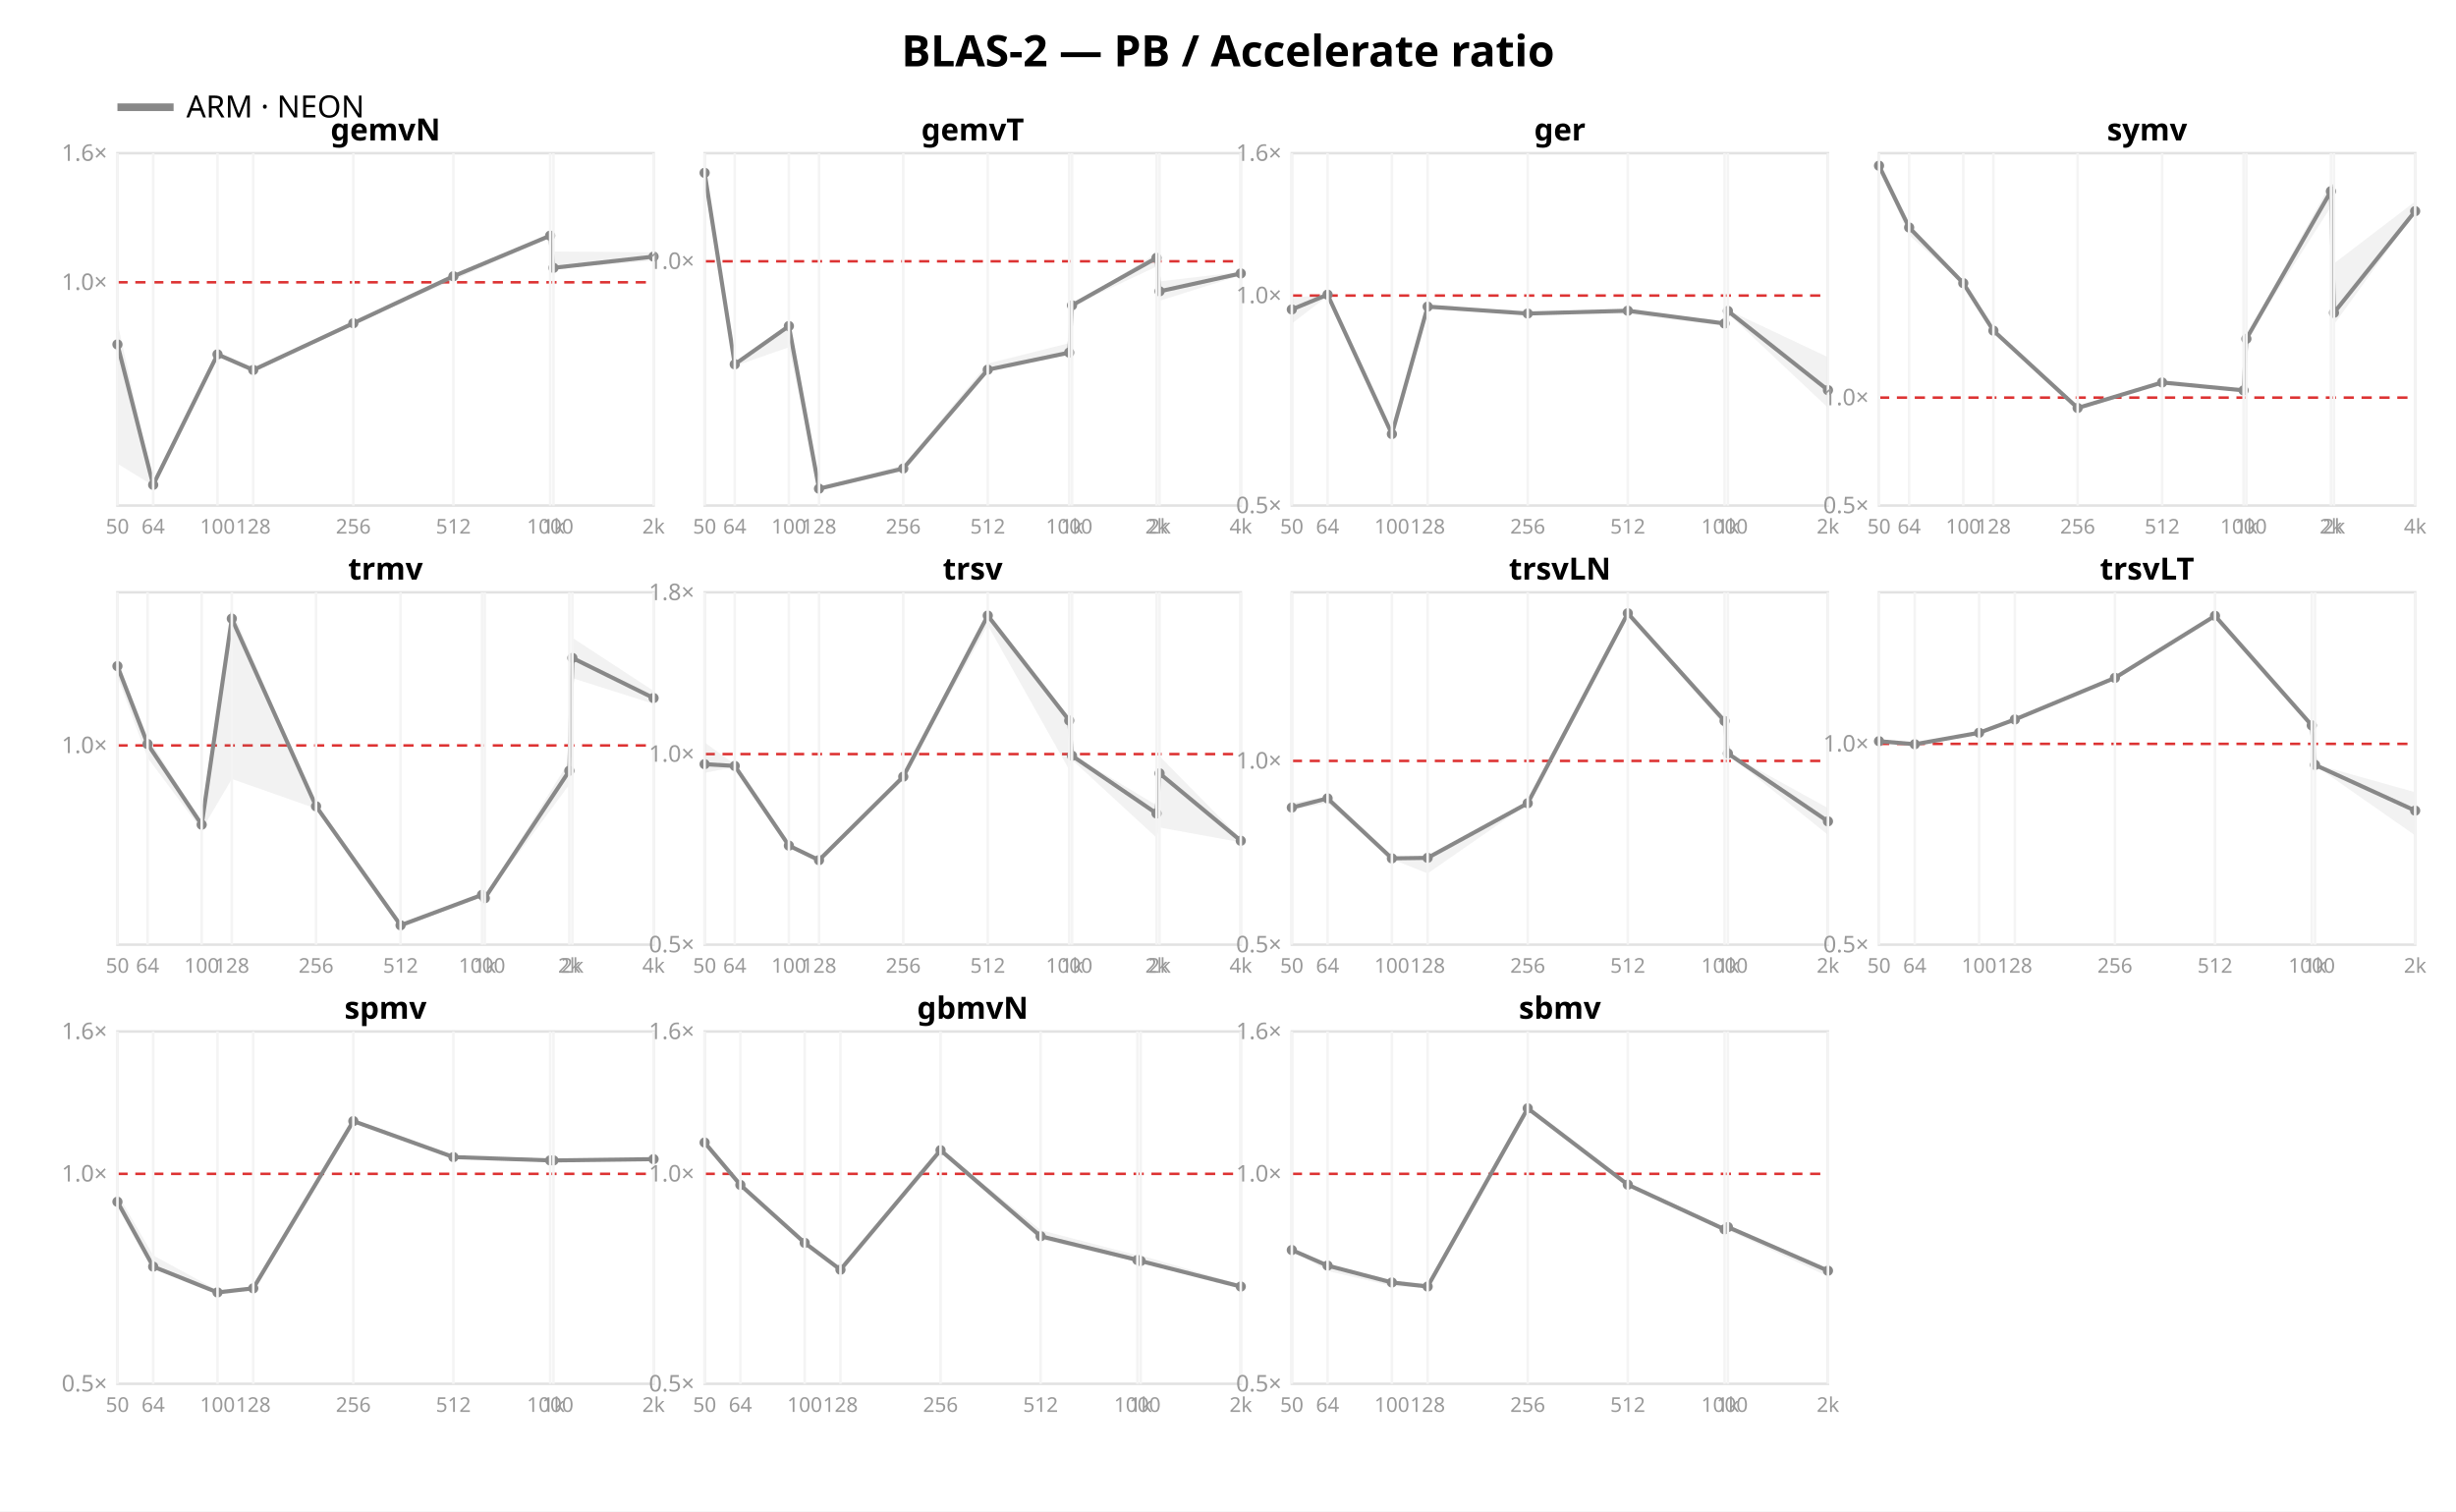
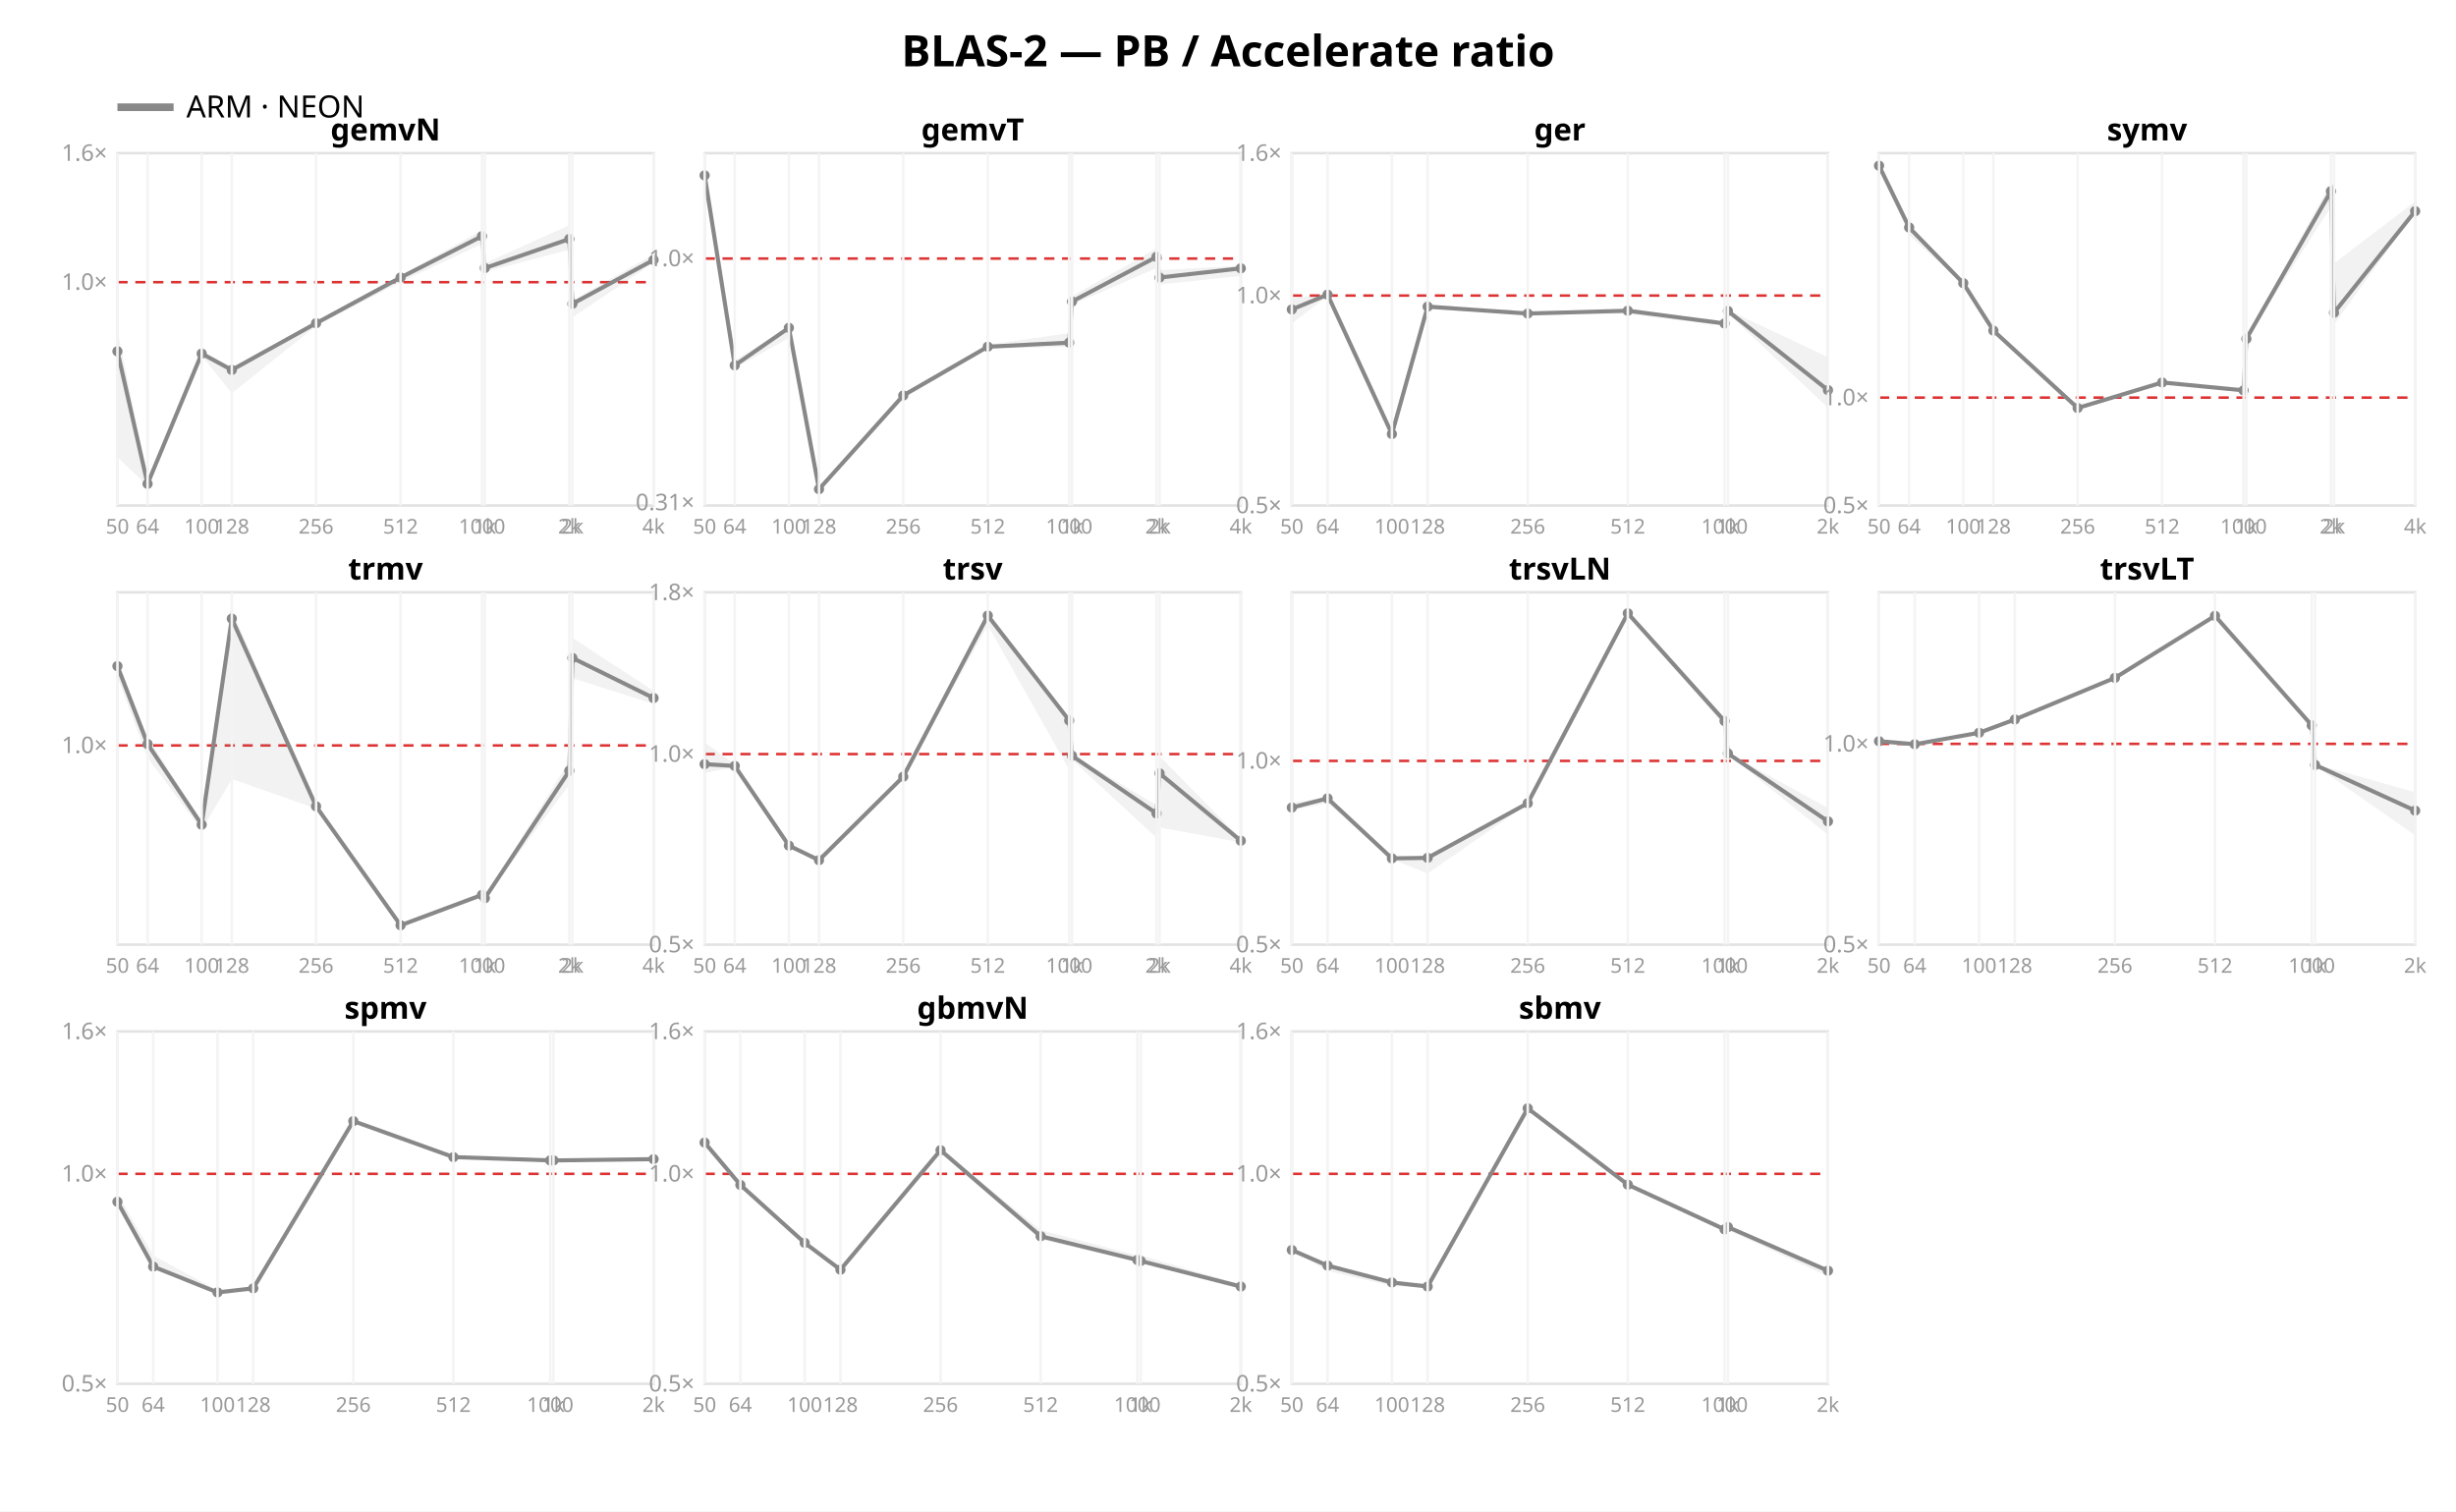
<svg xmlns="http://www.w3.org/2000/svg" width="962" height="592" font-family="sans-serif">
  <rect width="962" height="592" fill="white" />
  <text x="481.0" y="26" text-anchor="middle" font-size="17" font-weight="bold">BLAS-2 — PB / Accelerate ratio</text>
  <line x1="46" y1="42" x2="68" y2="42" stroke="#888888" stroke-width="3" />
  <text x="73" y="46" font-size="12">ARM · NEON</text>
  <rect x="46" y="60" width="210" height="138" fill="none" stroke="#e2e2e2" />
-   <line x1="46" y1="110.569" x2="256" y2="110.569" stroke="#d33" stroke-dasharray="4 3" />
-   <text x="42" y="113.569" text-anchor="end" font-size="9" fill="#999">1.0×</text>
+   <line x1="46" y1="110.523" x2="256" y2="110.523" stroke="#d33" stroke-dasharray="4 3" />
+   <text x="42" y="113.523" text-anchor="end" font-size="9" fill="#999">1.0×</text>
  <text x="42" y="63.0" text-anchor="end" font-size="9" fill="#999">1.6×</text>
-   <polygon points="46.0,126.3 60.0,189.5 85.2,138.4 99.2,144.6 138.4,126.4 177.6,108.0 215.5,91.8 216.8,98.5 256.0,98.8 256.0,102.1 216.8,105.3 215.5,93.0 177.6,109.7 138.4,127.1 99.2,145.9 85.2,139.3 60.0,190.2 46.0,181.6" fill="#888888" opacity="0.11" />
-   <polyline points="46.0,134.9 60.0,189.9 85.2,138.8 99.2,144.9 138.4,126.6 177.6,108.2 215.5,92.3 216.8,104.9 256.0,100.5" fill="none" stroke="#888888" stroke-width="1.6" />
-   <circle cx="46.0" cy="134.9" r="2" fill="#888888" />
-   <circle cx="60.0" cy="189.9" r="2" fill="#888888" />
-   <circle cx="85.2" cy="138.8" r="2" fill="#888888" />
-   <circle cx="99.2" cy="144.9" r="2" fill="#888888" />
-   <circle cx="138.4" cy="126.6" r="2" fill="#888888" />
-   <circle cx="177.6" cy="108.2" r="2" fill="#888888" />
-   <circle cx="215.5" cy="92.3" r="2" fill="#888888" />
-   <circle cx="216.8" cy="104.9" r="2" fill="#888888" />
-   <circle cx="256.0" cy="100.5" r="2" fill="#888888" />
+   <polygon points="46.0,129.2 57.8,187.8 79.0,137.4 90.8,143.9 123.8,125.8 156.9,107.9 188.8,90.1 189.9,103.1 223.0,88.2 224.2,117.7 256.0,99.6 256.0,103.0 224.2,124.3 223.0,97.8 189.9,106.5 188.8,95.5 156.9,110.5 123.8,127.7 90.8,154.0 79.0,139.4 57.8,190.2 46.0,179.1" fill="#888888" opacity="0.11" />
+   <polyline points="46.0,137.6 57.8,189.5 79.0,138.5 90.8,144.9 123.8,126.6 156.9,108.7 188.8,92.5 189.9,105.0 223.0,93.6 224.2,119.0 256.0,101.8" fill="none" stroke="#888888" stroke-width="1.6" />
+   <circle cx="46.0" cy="137.6" r="2" fill="#888888" />
+   <circle cx="57.8" cy="189.5" r="2" fill="#888888" />
+   <circle cx="79.0" cy="138.5" r="2" fill="#888888" />
+   <circle cx="90.8" cy="144.9" r="2" fill="#888888" />
+   <circle cx="123.8" cy="126.6" r="2" fill="#888888" />
+   <circle cx="156.9" cy="108.7" r="2" fill="#888888" />
+   <circle cx="188.8" cy="92.5" r="2" fill="#888888" />
+   <circle cx="189.9" cy="105.0" r="2" fill="#888888" />
+   <circle cx="223.0" cy="93.6" r="2" fill="#888888" />
+   <circle cx="224.2" cy="119.0" r="2" fill="#888888" />
+   <circle cx="256.0" cy="101.8" r="2" fill="#888888" />
  <text x="151.0" y="55" text-anchor="middle" font-size="12" font-weight="bold">gemvN</text>
  <line x1="46.0" y1="60" x2="46.0" y2="198" stroke="#f4f4f4" />
  <text x="46.0" y="209" text-anchor="middle" font-size="8" fill="#999">50</text>
-   <line x1="60.0" y1="60" x2="60.0" y2="198" stroke="#f4f4f4" />
-   <text x="60.0" y="209" text-anchor="middle" font-size="8" fill="#999">64</text>
-   <line x1="85.2" y1="60" x2="85.2" y2="198" stroke="#f4f4f4" />
-   <text x="85.2" y="209" text-anchor="middle" font-size="8" fill="#999">100</text>
-   <line x1="99.2" y1="60" x2="99.2" y2="198" stroke="#f4f4f4" />
-   <text x="99.2" y="209" text-anchor="middle" font-size="8" fill="#999">128</text>
-   <line x1="138.4" y1="60" x2="138.4" y2="198" stroke="#f4f4f4" />
-   <text x="138.4" y="209" text-anchor="middle" font-size="8" fill="#999">256</text>
-   <line x1="177.6" y1="60" x2="177.6" y2="198" stroke="#f4f4f4" />
-   <text x="177.6" y="209" text-anchor="middle" font-size="8" fill="#999">512</text>
-   <line x1="215.5" y1="60" x2="215.5" y2="198" stroke="#f4f4f4" />
-   <text x="215.5" y="209" text-anchor="middle" font-size="8" fill="#999">1000</text>
-   <line x1="216.8" y1="60" x2="216.8" y2="198" stroke="#f4f4f4" />
-   <text x="216.8" y="209" text-anchor="middle" font-size="8" fill="#999">1k</text>
+   <line x1="57.8" y1="60" x2="57.8" y2="198" stroke="#f4f4f4" />
+   <text x="57.8" y="209" text-anchor="middle" font-size="8" fill="#999">64</text>
+   <line x1="79.0" y1="60" x2="79.0" y2="198" stroke="#f4f4f4" />
+   <text x="79.0" y="209" text-anchor="middle" font-size="8" fill="#999">100</text>
+   <line x1="90.8" y1="60" x2="90.8" y2="198" stroke="#f4f4f4" />
+   <text x="90.8" y="209" text-anchor="middle" font-size="8" fill="#999">128</text>
+   <line x1="123.8" y1="60" x2="123.8" y2="198" stroke="#f4f4f4" />
+   <text x="123.8" y="209" text-anchor="middle" font-size="8" fill="#999">256</text>
+   <line x1="156.9" y1="60" x2="156.9" y2="198" stroke="#f4f4f4" />
+   <text x="156.9" y="209" text-anchor="middle" font-size="8" fill="#999">512</text>
+   <line x1="188.8" y1="60" x2="188.8" y2="198" stroke="#f4f4f4" />
+   <text x="188.8" y="209" text-anchor="middle" font-size="8" fill="#999">1000</text>
+   <line x1="189.9" y1="60" x2="189.9" y2="198" stroke="#f4f4f4" />
+   <text x="189.9" y="209" text-anchor="middle" font-size="8" fill="#999">1k</text>
+   <line x1="223.0" y1="60" x2="223.0" y2="198" stroke="#f4f4f4" />
+   <text x="223.0" y="209" text-anchor="middle" font-size="8" fill="#999">2k</text>
+   <line x1="224.2" y1="60" x2="224.2" y2="198" stroke="#f4f4f4" />
+   <text x="224.2" y="209" text-anchor="middle" font-size="8" fill="#999">2k</text>
  <line x1="256.0" y1="60" x2="256.0" y2="198" stroke="#f4f4f4" />
-   <text x="256.0" y="209" text-anchor="middle" font-size="8" fill="#999">2k</text>
+   <text x="256.0" y="209" text-anchor="middle" font-size="8" fill="#999">4k</text>
  <rect x="276" y="60" width="210" height="138" fill="none" stroke="#e2e2e2" />
-   <line x1="276" y1="102.339" x2="486" y2="102.339" stroke="#d33" stroke-dasharray="4 3" />
-   <text x="272" y="105.339" text-anchor="end" font-size="9" fill="#999">1.0×</text>
-   <polygon points="276.0,66.4 287.8,142.3 309.0,127.4 320.8,190.8 353.8,182.2 386.9,142.4 418.8,134.4 419.9,119.5 453.0,99.2 454.2,110.2 486.0,106.5 486.0,107.8 454.2,117.8 453.0,104.4 419.9,119.9 418.8,138.7 386.9,145.0 353.8,184.3 320.8,192.0 309.0,136.0 287.8,143.4 276.0,71.6" fill="#888888" opacity="0.11" />
-   <polyline points="276.0,67.7 287.8,142.7 309.0,127.7 320.8,191.4 353.8,183.5 386.9,144.8 418.8,138.1 419.9,119.6 453.0,101.0 454.2,114.1 486.0,107.1" fill="none" stroke="#888888" stroke-width="1.6" />
-   <circle cx="276.0" cy="67.7" r="2" fill="#888888" />
-   <circle cx="287.8" cy="142.7" r="2" fill="#888888" />
-   <circle cx="309.0" cy="127.7" r="2" fill="#888888" />
-   <circle cx="320.8" cy="191.4" r="2" fill="#888888" />
-   <circle cx="353.8" cy="183.5" r="2" fill="#888888" />
-   <circle cx="386.9" cy="144.8" r="2" fill="#888888" />
-   <circle cx="418.8" cy="138.1" r="2" fill="#888888" />
-   <circle cx="419.9" cy="119.6" r="2" fill="#888888" />
-   <circle cx="453.0" cy="101.0" r="2" fill="#888888" />
-   <circle cx="454.2" cy="114.1" r="2" fill="#888888" />
-   <circle cx="486.0" cy="107.1" r="2" fill="#888888" />
+   <line x1="276" y1="101.269" x2="486" y2="101.269" stroke="#d33" stroke-dasharray="4 3" />
+   <text x="272" y="199.841" text-anchor="end" font-size="9" fill="#999">0.31×</text>
+   <text x="272" y="104.269" text-anchor="end" font-size="9" fill="#999">1.0×</text>
+   <polygon points="276.0,66.3 287.8,141.2 309.0,127.8 320.8,191.1 353.8,153.9 386.9,135.0 418.8,130.5 419.9,116.0 453.0,97.3 454.2,105.8 486.0,104.1 486.0,108.1 454.2,111.4 453.0,105.0 419.9,119.4 418.8,135.8 386.9,136.6 353.8,155.7 320.8,192.1 309.0,132.4 287.8,144.2 276.0,72.8" fill="#888888" opacity="0.11" />
+   <polyline points="276.0,68.7 287.8,143.1 309.0,128.4 320.8,191.6 353.8,154.9 386.9,135.8 418.8,134.2 419.9,118.1 453.0,100.6 454.2,108.7 486.0,105.1" fill="none" stroke="#888888" stroke-width="1.6" />
+   <circle cx="276.0" cy="68.7" r="2" fill="#888888" />
+   <circle cx="287.8" cy="143.1" r="2" fill="#888888" />
+   <circle cx="309.0" cy="128.4" r="2" fill="#888888" />
+   <circle cx="320.8" cy="191.6" r="2" fill="#888888" />
+   <circle cx="353.8" cy="154.9" r="2" fill="#888888" />
+   <circle cx="386.9" cy="135.8" r="2" fill="#888888" />
+   <circle cx="418.8" cy="134.2" r="2" fill="#888888" />
+   <circle cx="419.9" cy="118.1" r="2" fill="#888888" />
+   <circle cx="453.0" cy="100.6" r="2" fill="#888888" />
+   <circle cx="454.2" cy="108.7" r="2" fill="#888888" />
+   <circle cx="486.0" cy="105.1" r="2" fill="#888888" />
  <text x="381.0" y="55" text-anchor="middle" font-size="12" font-weight="bold">gemvT</text>
  <line x1="276.0" y1="60" x2="276.0" y2="198" stroke="#f4f4f4" />
  <text x="276.0" y="209" text-anchor="middle" font-size="8" fill="#999">50</text>
  <line x1="287.8" y1="60" x2="287.8" y2="198" stroke="#f4f4f4" />
  <text x="287.8" y="209" text-anchor="middle" font-size="8" fill="#999">64</text>
  <line x1="309.0" y1="60" x2="309.0" y2="198" stroke="#f4f4f4" />
  <text x="309.0" y="209" text-anchor="middle" font-size="8" fill="#999">100</text>
  <line x1="320.8" y1="60" x2="320.8" y2="198" stroke="#f4f4f4" />
  <text x="320.8" y="209" text-anchor="middle" font-size="8" fill="#999">128</text>
  <line x1="353.8" y1="60" x2="353.8" y2="198" stroke="#f4f4f4" />
  <text x="353.8" y="209" text-anchor="middle" font-size="8" fill="#999">256</text>
  <line x1="386.9" y1="60" x2="386.9" y2="198" stroke="#f4f4f4" />
  <text x="386.9" y="209" text-anchor="middle" font-size="8" fill="#999">512</text>
  <line x1="418.8" y1="60" x2="418.8" y2="198" stroke="#f4f4f4" />
  <text x="418.8" y="209" text-anchor="middle" font-size="8" fill="#999">1000</text>
  <line x1="419.9" y1="60" x2="419.9" y2="198" stroke="#f4f4f4" />
  <text x="419.9" y="209" text-anchor="middle" font-size="8" fill="#999">1k</text>
  <line x1="453.0" y1="60" x2="453.0" y2="198" stroke="#f4f4f4" />
  <text x="453.0" y="209" text-anchor="middle" font-size="8" fill="#999">2k</text>
  <line x1="454.2" y1="60" x2="454.2" y2="198" stroke="#f4f4f4" />
  <text x="454.2" y="209" text-anchor="middle" font-size="8" fill="#999">2k</text>
  <line x1="486.0" y1="60" x2="486.0" y2="198" stroke="#f4f4f4" />
  <text x="486.0" y="209" text-anchor="middle" font-size="8" fill="#999">4k</text>
  <rect x="506" y="60" width="210" height="138" fill="none" stroke="#e2e2e2" />
  <line x1="506" y1="115.763" x2="716" y2="115.763" stroke="#d33" stroke-dasharray="4 3" />
  <text x="502" y="201.0" text-anchor="end" font-size="9" fill="#999">0.5×</text>
  <text x="502" y="118.763" text-anchor="end" font-size="9" fill="#999">1.0×</text>
  <text x="502" y="63.0" text-anchor="end" font-size="9" fill="#999">1.6×</text>
  <polygon points="506.0,116.8 520.0,115.1 545.2,168.5 559.2,119.4 598.4,122.6 637.6,121.6 675.5,126.5 676.8,121.4 716.0,139.9 716.0,159.7 676.8,122.8 675.5,127.7 637.6,123.0 598.4,122.9 559.2,121.1 545.2,171.3 520.0,116.0 506.0,126.7" fill="#888888" opacity="0.11" />
  <polyline points="506.0,121.2 520.0,115.4 545.2,170.0 559.2,120.1 598.4,122.8 637.6,121.7 675.5,126.7 676.8,121.8 716.0,152.8" fill="none" stroke="#888888" stroke-width="1.6" />
  <circle cx="506.0" cy="121.2" r="2" fill="#888888" />
  <circle cx="520.0" cy="115.4" r="2" fill="#888888" />
  <circle cx="545.2" cy="170.0" r="2" fill="#888888" />
  <circle cx="559.2" cy="120.1" r="2" fill="#888888" />
  <circle cx="598.4" cy="122.8" r="2" fill="#888888" />
  <circle cx="637.6" cy="121.7" r="2" fill="#888888" />
  <circle cx="675.5" cy="126.7" r="2" fill="#888888" />
  <circle cx="676.8" cy="121.8" r="2" fill="#888888" />
  <circle cx="716.0" cy="152.8" r="2" fill="#888888" />
  <text x="611.0" y="55" text-anchor="middle" font-size="12" font-weight="bold">ger</text>
  <line x1="506.0" y1="60" x2="506.0" y2="198" stroke="#f4f4f4" />
  <text x="506.0" y="209" text-anchor="middle" font-size="8" fill="#999">50</text>
  <line x1="520.0" y1="60" x2="520.0" y2="198" stroke="#f4f4f4" />
  <text x="520.0" y="209" text-anchor="middle" font-size="8" fill="#999">64</text>
  <line x1="545.2" y1="60" x2="545.2" y2="198" stroke="#f4f4f4" />
  <text x="545.2" y="209" text-anchor="middle" font-size="8" fill="#999">100</text>
  <line x1="559.2" y1="60" x2="559.2" y2="198" stroke="#f4f4f4" />
  <text x="559.2" y="209" text-anchor="middle" font-size="8" fill="#999">128</text>
  <line x1="598.4" y1="60" x2="598.4" y2="198" stroke="#f4f4f4" />
  <text x="598.4" y="209" text-anchor="middle" font-size="8" fill="#999">256</text>
  <line x1="637.6" y1="60" x2="637.6" y2="198" stroke="#f4f4f4" />
  <text x="637.6" y="209" text-anchor="middle" font-size="8" fill="#999">512</text>
  <line x1="675.5" y1="60" x2="675.5" y2="198" stroke="#f4f4f4" />
  <text x="675.5" y="209" text-anchor="middle" font-size="8" fill="#999">1000</text>
  <line x1="676.8" y1="60" x2="676.8" y2="198" stroke="#f4f4f4" />
  <text x="676.8" y="209" text-anchor="middle" font-size="8" fill="#999">1k</text>
  <line x1="716.0" y1="60" x2="716.0" y2="198" stroke="#f4f4f4" />
  <text x="716.0" y="209" text-anchor="middle" font-size="8" fill="#999">2k</text>
  <rect x="736" y="60" width="210" height="138" fill="none" stroke="#e2e2e2" />
  <line x1="736" y1="155.732" x2="946" y2="155.732" stroke="#d33" stroke-dasharray="4 3" />
  <text x="732" y="201.0" text-anchor="end" font-size="9" fill="#999">0.5×</text>
  <text x="732" y="158.732" text-anchor="end" font-size="9" fill="#999">1.0×</text>
  <polygon points="736.0,64.7 747.8,88.8 769.0,110.6 780.8,129.2 813.8,159.7 846.9,149.5 878.8,152.6 879.9,131.5 913.0,71.7 914.2,103.2 946.0,78.9 946.0,83.1 914.2,127.1 913.0,81.0 879.9,132.9 878.8,153.2 846.9,150.0 813.8,159.8 780.8,129.7 769.0,111.3 747.8,92.1 736.0,65.9" fill="#888888" opacity="0.11" />
  <polyline points="736.0,64.9 747.8,89.1 769.0,110.9 780.8,129.5 813.8,159.8 846.9,149.8 878.8,152.9 879.9,132.7 913.0,74.9 914.2,122.5 946.0,82.7" fill="none" stroke="#888888" stroke-width="1.6" />
  <circle cx="736.0" cy="64.9" r="2" fill="#888888" />
  <circle cx="747.8" cy="89.1" r="2" fill="#888888" />
  <circle cx="769.0" cy="110.9" r="2" fill="#888888" />
  <circle cx="780.8" cy="129.5" r="2" fill="#888888" />
  <circle cx="813.8" cy="159.8" r="2" fill="#888888" />
  <circle cx="846.9" cy="149.8" r="2" fill="#888888" />
  <circle cx="878.8" cy="152.9" r="2" fill="#888888" />
  <circle cx="879.9" cy="132.7" r="2" fill="#888888" />
  <circle cx="913.0" cy="74.9" r="2" fill="#888888" />
  <circle cx="914.2" cy="122.5" r="2" fill="#888888" />
  <circle cx="946.0" cy="82.7" r="2" fill="#888888" />
  <text x="841.0" y="55" text-anchor="middle" font-size="12" font-weight="bold">symv</text>
  <line x1="736.0" y1="60" x2="736.0" y2="198" stroke="#f4f4f4" />
  <text x="736.0" y="209" text-anchor="middle" font-size="8" fill="#999">50</text>
  <line x1="747.8" y1="60" x2="747.8" y2="198" stroke="#f4f4f4" />
  <text x="747.8" y="209" text-anchor="middle" font-size="8" fill="#999">64</text>
  <line x1="769.0" y1="60" x2="769.0" y2="198" stroke="#f4f4f4" />
  <text x="769.0" y="209" text-anchor="middle" font-size="8" fill="#999">100</text>
  <line x1="780.8" y1="60" x2="780.8" y2="198" stroke="#f4f4f4" />
  <text x="780.8" y="209" text-anchor="middle" font-size="8" fill="#999">128</text>
  <line x1="813.8" y1="60" x2="813.8" y2="198" stroke="#f4f4f4" />
  <text x="813.8" y="209" text-anchor="middle" font-size="8" fill="#999">256</text>
  <line x1="846.9" y1="60" x2="846.9" y2="198" stroke="#f4f4f4" />
  <text x="846.9" y="209" text-anchor="middle" font-size="8" fill="#999">512</text>
  <line x1="878.8" y1="60" x2="878.8" y2="198" stroke="#f4f4f4" />
  <text x="878.8" y="209" text-anchor="middle" font-size="8" fill="#999">1000</text>
  <line x1="879.9" y1="60" x2="879.9" y2="198" stroke="#f4f4f4" />
  <text x="879.9" y="209" text-anchor="middle" font-size="8" fill="#999">1k</text>
  <line x1="913.0" y1="60" x2="913.0" y2="198" stroke="#f4f4f4" />
  <text x="913.0" y="209" text-anchor="middle" font-size="8" fill="#999">2k</text>
  <line x1="914.2" y1="60" x2="914.2" y2="198" stroke="#f4f4f4" />
  <text x="914.2" y="209" text-anchor="middle" font-size="8" fill="#999">2k</text>
  <line x1="946.0" y1="60" x2="946.0" y2="198" stroke="#f4f4f4" />
  <text x="946.0" y="209" text-anchor="middle" font-size="8" fill="#999">4k</text>
  <rect x="46" y="232" width="210" height="138" fill="none" stroke="#e2e2e2" />
  <line x1="46" y1="291.974" x2="256" y2="291.974" stroke="#d33" stroke-dasharray="4 3" />
  <text x="42" y="294.974" text-anchor="end" font-size="9" fill="#999">1.0×</text>
  <polygon points="46.0,258.8 57.8,288.7 79.0,321.9 90.8,238.8 123.8,315.5 156.9,362.3 188.8,350.3 189.9,351.5 223.0,298.0 224.2,249.8 256.0,270.6 256.0,275.7 224.2,265.6 223.0,307.3 189.9,352.1 188.8,350.6 156.9,363.6 123.8,316.7 90.8,305.1 79.0,325.1 57.8,296.8 46.0,265.1" fill="#888888" opacity="0.11" />
  <polyline points="46.0,260.9 57.8,291.4 79.0,323.0 90.8,242.3 123.8,315.8 156.9,362.4 188.8,350.5 189.9,351.8 223.0,301.9 224.2,257.7 256.0,273.4" fill="none" stroke="#888888" stroke-width="1.6" />
  <circle cx="46.0" cy="260.9" r="2" fill="#888888" />
  <circle cx="57.8" cy="291.4" r="2" fill="#888888" />
  <circle cx="79.0" cy="323.0" r="2" fill="#888888" />
  <circle cx="90.8" cy="242.3" r="2" fill="#888888" />
  <circle cx="123.8" cy="315.8" r="2" fill="#888888" />
  <circle cx="156.9" cy="362.4" r="2" fill="#888888" />
  <circle cx="188.8" cy="350.5" r="2" fill="#888888" />
  <circle cx="189.9" cy="351.8" r="2" fill="#888888" />
  <circle cx="223.0" cy="301.9" r="2" fill="#888888" />
  <circle cx="224.2" cy="257.7" r="2" fill="#888888" />
  <circle cx="256.0" cy="273.4" r="2" fill="#888888" />
  <text x="151.0" y="227" text-anchor="middle" font-size="12" font-weight="bold">trmv</text>
  <line x1="46.0" y1="232" x2="46.0" y2="370" stroke="#f4f4f4" />
  <text x="46.0" y="381" text-anchor="middle" font-size="8" fill="#999">50</text>
  <line x1="57.8" y1="232" x2="57.8" y2="370" stroke="#f4f4f4" />
  <text x="57.8" y="381" text-anchor="middle" font-size="8" fill="#999">64</text>
  <line x1="79.0" y1="232" x2="79.0" y2="370" stroke="#f4f4f4" />
  <text x="79.0" y="381" text-anchor="middle" font-size="8" fill="#999">100</text>
  <line x1="90.8" y1="232" x2="90.8" y2="370" stroke="#f4f4f4" />
  <text x="90.8" y="381" text-anchor="middle" font-size="8" fill="#999">128</text>
  <line x1="123.8" y1="232" x2="123.8" y2="370" stroke="#f4f4f4" />
  <text x="123.8" y="381" text-anchor="middle" font-size="8" fill="#999">256</text>
  <line x1="156.9" y1="232" x2="156.9" y2="370" stroke="#f4f4f4" />
  <text x="156.9" y="381" text-anchor="middle" font-size="8" fill="#999">512</text>
  <line x1="188.8" y1="232" x2="188.8" y2="370" stroke="#f4f4f4" />
  <text x="188.8" y="381" text-anchor="middle" font-size="8" fill="#999">1000</text>
  <line x1="189.9" y1="232" x2="189.9" y2="370" stroke="#f4f4f4" />
  <text x="189.9" y="381" text-anchor="middle" font-size="8" fill="#999">1k</text>
  <line x1="223.0" y1="232" x2="223.0" y2="370" stroke="#f4f4f4" />
  <text x="223.0" y="381" text-anchor="middle" font-size="8" fill="#999">2k</text>
  <line x1="224.2" y1="232" x2="224.2" y2="370" stroke="#f4f4f4" />
  <text x="224.2" y="381" text-anchor="middle" font-size="8" fill="#999">2k</text>
  <line x1="256.0" y1="232" x2="256.0" y2="370" stroke="#f4f4f4" />
  <text x="256.0" y="381" text-anchor="middle" font-size="8" fill="#999">4k</text>
  <rect x="276" y="232" width="210" height="138" fill="none" stroke="#e2e2e2" />
  <line x1="276" y1="295.355" x2="486" y2="295.355" stroke="#d33" stroke-dasharray="4 3" />
  <text x="272" y="373.0" text-anchor="end" font-size="9" fill="#999">0.5×</text>
  <text x="272" y="298.355" text-anchor="end" font-size="9" fill="#999">1.0×</text>
  <text x="272" y="235.056" text-anchor="end" font-size="9" fill="#999">1.8×</text>
  <polygon points="276.0,290.8 287.8,299.4 309.0,331.1 320.8,336.5 353.8,304.0 386.9,240.3 418.8,281.1 419.9,295.5 453.0,315.4 454.2,296.2 486.0,328.5 486.0,329.9 454.2,324.1 453.0,328.1 419.9,297.6 418.8,301.5 386.9,244.9 353.8,304.9 320.8,337.6 309.0,331.3 287.8,300.4 276.0,302.7" fill="#888888" opacity="0.11" />
  <polyline points="276.0,299.3 287.8,300.0 309.0,331.2 320.8,336.9 353.8,304.2 386.9,241.1 418.8,282.2 419.9,296.0 453.0,318.6 454.2,302.9 486.0,329.3" fill="none" stroke="#888888" stroke-width="1.6" />
  <circle cx="276.0" cy="299.3" r="2" fill="#888888" />
  <circle cx="287.8" cy="300.0" r="2" fill="#888888" />
  <circle cx="309.0" cy="331.2" r="2" fill="#888888" />
  <circle cx="320.8" cy="336.9" r="2" fill="#888888" />
  <circle cx="353.8" cy="304.2" r="2" fill="#888888" />
  <circle cx="386.9" cy="241.1" r="2" fill="#888888" />
  <circle cx="418.8" cy="282.2" r="2" fill="#888888" />
  <circle cx="419.9" cy="296.0" r="2" fill="#888888" />
  <circle cx="453.0" cy="318.6" r="2" fill="#888888" />
  <circle cx="454.2" cy="302.9" r="2" fill="#888888" />
  <circle cx="486.0" cy="329.3" r="2" fill="#888888" />
  <text x="381.0" y="227" text-anchor="middle" font-size="12" font-weight="bold">trsv</text>
  <line x1="276.0" y1="232" x2="276.0" y2="370" stroke="#f4f4f4" />
  <text x="276.0" y="381" text-anchor="middle" font-size="8" fill="#999">50</text>
  <line x1="287.8" y1="232" x2="287.8" y2="370" stroke="#f4f4f4" />
  <text x="287.8" y="381" text-anchor="middle" font-size="8" fill="#999">64</text>
  <line x1="309.0" y1="232" x2="309.0" y2="370" stroke="#f4f4f4" />
  <text x="309.0" y="381" text-anchor="middle" font-size="8" fill="#999">100</text>
  <line x1="320.8" y1="232" x2="320.8" y2="370" stroke="#f4f4f4" />
  <text x="320.8" y="381" text-anchor="middle" font-size="8" fill="#999">128</text>
  <line x1="353.8" y1="232" x2="353.8" y2="370" stroke="#f4f4f4" />
  <text x="353.8" y="381" text-anchor="middle" font-size="8" fill="#999">256</text>
  <line x1="386.9" y1="232" x2="386.9" y2="370" stroke="#f4f4f4" />
  <text x="386.9" y="381" text-anchor="middle" font-size="8" fill="#999">512</text>
  <line x1="418.8" y1="232" x2="418.8" y2="370" stroke="#f4f4f4" />
  <text x="418.8" y="381" text-anchor="middle" font-size="8" fill="#999">1000</text>
  <line x1="419.9" y1="232" x2="419.9" y2="370" stroke="#f4f4f4" />
  <text x="419.9" y="381" text-anchor="middle" font-size="8" fill="#999">1k</text>
  <line x1="453.0" y1="232" x2="453.0" y2="370" stroke="#f4f4f4" />
  <text x="453.0" y="381" text-anchor="middle" font-size="8" fill="#999">2k</text>
  <line x1="454.2" y1="232" x2="454.2" y2="370" stroke="#f4f4f4" />
  <text x="454.2" y="381" text-anchor="middle" font-size="8" fill="#999">2k</text>
  <line x1="486.0" y1="232" x2="486.0" y2="370" stroke="#f4f4f4" />
  <text x="486.0" y="381" text-anchor="middle" font-size="8" fill="#999">4k</text>
  <rect x="506" y="232" width="210" height="138" fill="none" stroke="#e2e2e2" />
  <line x1="506" y1="298.026" x2="716" y2="298.026" stroke="#d33" stroke-dasharray="4 3" />
  <text x="502" y="373.0" text-anchor="end" font-size="9" fill="#999">0.5×</text>
  <text x="502" y="301.026" text-anchor="end" font-size="9" fill="#999">1.0×</text>
  <polygon points="506.0,314.5 520.0,312.0 545.2,335.9 559.2,335.1 598.4,314.4 637.6,240.0 675.5,282.1 676.8,294.9 716.0,316.5 716.0,327.0 676.8,295.4 675.5,284.2 637.6,240.9 598.4,314.9 559.2,342.1 545.2,336.5 520.0,314.5 506.0,317.3" fill="#888888" opacity="0.11" />
  <polyline points="506.0,316.3 520.0,312.7 545.2,336.2 559.2,336.0 598.4,314.6 637.6,240.2 675.5,282.4 676.8,295.1 716.0,321.7" fill="none" stroke="#888888" stroke-width="1.6" />
  <circle cx="506.0" cy="316.3" r="2" fill="#888888" />
  <circle cx="520.0" cy="312.7" r="2" fill="#888888" />
  <circle cx="545.2" cy="336.2" r="2" fill="#888888" />
  <circle cx="559.2" cy="336.0" r="2" fill="#888888" />
  <circle cx="598.4" cy="314.6" r="2" fill="#888888" />
  <circle cx="637.6" cy="240.2" r="2" fill="#888888" />
  <circle cx="675.5" cy="282.4" r="2" fill="#888888" />
  <circle cx="676.8" cy="295.1" r="2" fill="#888888" />
  <circle cx="716.0" cy="321.7" r="2" fill="#888888" />
  <text x="611.0" y="227" text-anchor="middle" font-size="12" font-weight="bold">trsvLN</text>
  <line x1="506.0" y1="232" x2="506.0" y2="370" stroke="#f4f4f4" />
  <text x="506.0" y="381" text-anchor="middle" font-size="8" fill="#999">50</text>
  <line x1="520.0" y1="232" x2="520.0" y2="370" stroke="#f4f4f4" />
  <text x="520.0" y="381" text-anchor="middle" font-size="8" fill="#999">64</text>
  <line x1="545.2" y1="232" x2="545.2" y2="370" stroke="#f4f4f4" />
  <text x="545.2" y="381" text-anchor="middle" font-size="8" fill="#999">100</text>
  <line x1="559.2" y1="232" x2="559.2" y2="370" stroke="#f4f4f4" />
  <text x="559.2" y="381" text-anchor="middle" font-size="8" fill="#999">128</text>
  <line x1="598.4" y1="232" x2="598.4" y2="370" stroke="#f4f4f4" />
  <text x="598.4" y="381" text-anchor="middle" font-size="8" fill="#999">256</text>
  <line x1="637.6" y1="232" x2="637.6" y2="370" stroke="#f4f4f4" />
  <text x="637.6" y="381" text-anchor="middle" font-size="8" fill="#999">512</text>
  <line x1="675.5" y1="232" x2="675.5" y2="370" stroke="#f4f4f4" />
  <text x="675.5" y="381" text-anchor="middle" font-size="8" fill="#999">1000</text>
  <line x1="676.8" y1="232" x2="676.8" y2="370" stroke="#f4f4f4" />
  <text x="676.8" y="381" text-anchor="middle" font-size="8" fill="#999">1k</text>
  <line x1="716.0" y1="232" x2="716.0" y2="370" stroke="#f4f4f4" />
  <text x="716.0" y="381" text-anchor="middle" font-size="8" fill="#999">2k</text>
  <rect x="736" y="232" width="210" height="138" fill="none" stroke="#e2e2e2" />
  <line x1="736" y1="291.353" x2="946" y2="291.353" stroke="#d33" stroke-dasharray="4 3" />
  <text x="732" y="373.0" text-anchor="end" font-size="9" fill="#999">0.5×</text>
  <text x="732" y="294.353" text-anchor="end" font-size="9" fill="#999">1.0×</text>
  <polygon points="736.0,290.0 750.0,291.1 775.2,286.8 789.2,281.6 828.4,265.0 867.6,240.7 905.5,283.8 906.8,299.3 946.0,310.3 946.0,327.2 906.8,299.8 905.5,284.8 867.6,241.5 828.4,266.3 789.2,282.0 775.2,287.3 750.0,292.2 736.0,290.8" fill="#888888" opacity="0.11" />
  <polyline points="736.0,290.3 750.0,291.5 775.2,287.0 789.2,281.8 828.4,265.5 867.6,241.2 905.5,284.1 906.8,299.6 946.0,317.5" fill="none" stroke="#888888" stroke-width="1.6" />
  <circle cx="736.0" cy="290.3" r="2" fill="#888888" />
  <circle cx="750.0" cy="291.5" r="2" fill="#888888" />
  <circle cx="775.2" cy="287.0" r="2" fill="#888888" />
  <circle cx="789.2" cy="281.8" r="2" fill="#888888" />
  <circle cx="828.4" cy="265.5" r="2" fill="#888888" />
  <circle cx="867.6" cy="241.2" r="2" fill="#888888" />
  <circle cx="905.5" cy="284.1" r="2" fill="#888888" />
  <circle cx="906.8" cy="299.6" r="2" fill="#888888" />
  <circle cx="946.0" cy="317.5" r="2" fill="#888888" />
  <text x="841.0" y="227" text-anchor="middle" font-size="12" font-weight="bold">trsvLT</text>
  <line x1="736.0" y1="232" x2="736.0" y2="370" stroke="#f4f4f4" />
  <text x="736.0" y="381" text-anchor="middle" font-size="8" fill="#999">50</text>
  <line x1="750.0" y1="232" x2="750.0" y2="370" stroke="#f4f4f4" />
  <text x="750.0" y="381" text-anchor="middle" font-size="8" fill="#999">64</text>
  <line x1="775.2" y1="232" x2="775.2" y2="370" stroke="#f4f4f4" />
  <text x="775.2" y="381" text-anchor="middle" font-size="8" fill="#999">100</text>
  <line x1="789.2" y1="232" x2="789.2" y2="370" stroke="#f4f4f4" />
  <text x="789.2" y="381" text-anchor="middle" font-size="8" fill="#999">128</text>
  <line x1="828.4" y1="232" x2="828.4" y2="370" stroke="#f4f4f4" />
  <text x="828.4" y="381" text-anchor="middle" font-size="8" fill="#999">256</text>
  <line x1="867.6" y1="232" x2="867.6" y2="370" stroke="#f4f4f4" />
  <text x="867.6" y="381" text-anchor="middle" font-size="8" fill="#999">512</text>
  <line x1="905.5" y1="232" x2="905.5" y2="370" stroke="#f4f4f4" />
  <text x="905.5" y="381" text-anchor="middle" font-size="8" fill="#999">1000</text>
  <line x1="906.8" y1="232" x2="906.8" y2="370" stroke="#f4f4f4" />
  <text x="906.8" y="381" text-anchor="middle" font-size="8" fill="#999">1k</text>
  <line x1="946.0" y1="232" x2="946.0" y2="370" stroke="#f4f4f4" />
  <text x="946.0" y="381" text-anchor="middle" font-size="8" fill="#999">2k</text>
  <rect x="46" y="404" width="210" height="138" fill="none" stroke="#e2e2e2" />
  <line x1="46" y1="459.763" x2="256" y2="459.763" stroke="#d33" stroke-dasharray="4 3" />
  <text x="42" y="545.0" text-anchor="end" font-size="9" fill="#999">0.5×</text>
  <text x="42" y="462.763" text-anchor="end" font-size="9" fill="#999">1.0×</text>
  <text x="42" y="407.0" text-anchor="end" font-size="9" fill="#999">1.6×</text>
  <polygon points="46.0,467.6 60.0,491.7 85.2,505.4 99.2,504.1 138.4,438.4 177.6,452.7 215.5,454.3 216.8,454.4 256.0,453.8 256.0,454.1 216.8,454.6 215.5,454.7 177.6,453.7 138.4,439.7 99.2,505.0 85.2,506.4 60.0,497.0 46.0,471.5" fill="#888888" opacity="0.11" />
  <polyline points="46.0,470.7 60.0,496.1 85.2,506.2 99.2,504.6 138.4,439.1 177.6,453.2 215.5,454.5 216.8,454.5 256.0,454.0" fill="none" stroke="#888888" stroke-width="1.6" />
  <circle cx="46.0" cy="470.7" r="2" fill="#888888" />
  <circle cx="60.0" cy="496.1" r="2" fill="#888888" />
  <circle cx="85.2" cy="506.2" r="2" fill="#888888" />
  <circle cx="99.2" cy="504.6" r="2" fill="#888888" />
  <circle cx="138.4" cy="439.1" r="2" fill="#888888" />
  <circle cx="177.6" cy="453.2" r="2" fill="#888888" />
  <circle cx="215.5" cy="454.5" r="2" fill="#888888" />
  <circle cx="216.8" cy="454.5" r="2" fill="#888888" />
  <circle cx="256.0" cy="454.0" r="2" fill="#888888" />
  <text x="151.0" y="399" text-anchor="middle" font-size="12" font-weight="bold">spmv</text>
  <line x1="46.0" y1="404" x2="46.0" y2="542" stroke="#f4f4f4" />
  <text x="46.0" y="553" text-anchor="middle" font-size="8" fill="#999">50</text>
  <line x1="60.0" y1="404" x2="60.0" y2="542" stroke="#f4f4f4" />
  <text x="60.0" y="553" text-anchor="middle" font-size="8" fill="#999">64</text>
  <line x1="85.2" y1="404" x2="85.2" y2="542" stroke="#f4f4f4" />
  <text x="85.2" y="553" text-anchor="middle" font-size="8" fill="#999">100</text>
  <line x1="99.2" y1="404" x2="99.2" y2="542" stroke="#f4f4f4" />
  <text x="99.2" y="553" text-anchor="middle" font-size="8" fill="#999">128</text>
  <line x1="138.4" y1="404" x2="138.4" y2="542" stroke="#f4f4f4" />
  <text x="138.4" y="553" text-anchor="middle" font-size="8" fill="#999">256</text>
  <line x1="177.6" y1="404" x2="177.6" y2="542" stroke="#f4f4f4" />
  <text x="177.6" y="553" text-anchor="middle" font-size="8" fill="#999">512</text>
  <line x1="215.5" y1="404" x2="215.5" y2="542" stroke="#f4f4f4" />
  <text x="215.5" y="553" text-anchor="middle" font-size="8" fill="#999">1000</text>
  <line x1="216.8" y1="404" x2="216.8" y2="542" stroke="#f4f4f4" />
  <text x="216.8" y="553" text-anchor="middle" font-size="8" fill="#999">1k</text>
  <line x1="256.0" y1="404" x2="256.0" y2="542" stroke="#f4f4f4" />
  <text x="256.0" y="553" text-anchor="middle" font-size="8" fill="#999">2k</text>
  <rect x="276" y="404" width="210" height="138" fill="none" stroke="#e2e2e2" />
  <line x1="276" y1="459.763" x2="486" y2="459.763" stroke="#d33" stroke-dasharray="4 3" />
  <text x="272" y="545.0" text-anchor="end" font-size="9" fill="#999">0.5×</text>
  <text x="272" y="462.763" text-anchor="end" font-size="9" fill="#999">1.0×</text>
  <text x="272" y="407.0" text-anchor="end" font-size="9" fill="#999">1.6×</text>
  <polygon points="276.0,446.9 290.0,463.4 315.2,486.3 329.2,497.1 368.4,450.1 407.6,481.8 445.5,491.7 446.8,491.7 486.0,503.1 486.0,504.9 446.8,494.3 445.5,494.1 407.6,485.5 368.4,451.4 329.2,497.7 315.2,487.3 290.0,464.7 276.0,448.5" fill="#888888" opacity="0.11" />
  <polyline points="276.0,447.5 290.0,464.1 315.2,486.8 329.2,497.3 368.4,450.5 407.6,484.2 445.5,493.5 446.8,493.9 486.0,503.9" fill="none" stroke="#888888" stroke-width="1.6" />
  <circle cx="276.0" cy="447.5" r="2" fill="#888888" />
  <circle cx="290.0" cy="464.1" r="2" fill="#888888" />
  <circle cx="315.2" cy="486.8" r="2" fill="#888888" />
  <circle cx="329.2" cy="497.3" r="2" fill="#888888" />
  <circle cx="368.4" cy="450.5" r="2" fill="#888888" />
  <circle cx="407.6" cy="484.2" r="2" fill="#888888" />
  <circle cx="445.5" cy="493.5" r="2" fill="#888888" />
  <circle cx="446.8" cy="493.9" r="2" fill="#888888" />
  <circle cx="486.0" cy="503.9" r="2" fill="#888888" />
  <text x="381.0" y="399" text-anchor="middle" font-size="12" font-weight="bold">gbmvN</text>
  <line x1="276.0" y1="404" x2="276.0" y2="542" stroke="#f4f4f4" />
  <text x="276.0" y="553" text-anchor="middle" font-size="8" fill="#999">50</text>
  <line x1="290.0" y1="404" x2="290.0" y2="542" stroke="#f4f4f4" />
  <text x="290.0" y="553" text-anchor="middle" font-size="8" fill="#999">64</text>
  <line x1="315.2" y1="404" x2="315.2" y2="542" stroke="#f4f4f4" />
  <text x="315.2" y="553" text-anchor="middle" font-size="8" fill="#999">100</text>
  <line x1="329.2" y1="404" x2="329.2" y2="542" stroke="#f4f4f4" />
  <text x="329.2" y="553" text-anchor="middle" font-size="8" fill="#999">128</text>
  <line x1="368.4" y1="404" x2="368.4" y2="542" stroke="#f4f4f4" />
  <text x="368.4" y="553" text-anchor="middle" font-size="8" fill="#999">256</text>
  <line x1="407.6" y1="404" x2="407.6" y2="542" stroke="#f4f4f4" />
  <text x="407.6" y="553" text-anchor="middle" font-size="8" fill="#999">512</text>
  <line x1="445.5" y1="404" x2="445.5" y2="542" stroke="#f4f4f4" />
  <text x="445.5" y="553" text-anchor="middle" font-size="8" fill="#999">1000</text>
  <line x1="446.8" y1="404" x2="446.8" y2="542" stroke="#f4f4f4" />
  <text x="446.8" y="553" text-anchor="middle" font-size="8" fill="#999">1k</text>
  <line x1="486.0" y1="404" x2="486.0" y2="542" stroke="#f4f4f4" />
  <text x="486.0" y="553" text-anchor="middle" font-size="8" fill="#999">2k</text>
  <rect x="506" y="404" width="210" height="138" fill="none" stroke="#e2e2e2" />
  <line x1="506" y1="459.763" x2="716" y2="459.763" stroke="#d33" stroke-dasharray="4 3" />
  <text x="502" y="545.0" text-anchor="end" font-size="9" fill="#999">0.5×</text>
  <text x="502" y="462.763" text-anchor="end" font-size="9" fill="#999">1.0×</text>
  <text x="502" y="407.0" text-anchor="end" font-size="9" fill="#999">1.6×</text>
  <polygon points="506.0,488.8 520.0,495.2 545.2,502.0 559.2,502.6 598.4,433.8 637.6,463.3 675.5,480.6 676.8,480.3 716.0,497.4 716.0,499.9 676.8,481.8 675.5,482.2 637.6,464.4 598.4,434.5 559.2,504.5 545.2,503.7 520.0,497.8 506.0,489.8" fill="#888888" opacity="0.11" />
  <polyline points="506.0,489.6 520.0,495.7 545.2,502.3 559.2,503.9 598.4,434.1 637.6,464.0 675.5,481.5 676.8,480.6 716.0,497.7" fill="none" stroke="#888888" stroke-width="1.6" />
  <circle cx="506.0" cy="489.6" r="2" fill="#888888" />
  <circle cx="520.0" cy="495.7" r="2" fill="#888888" />
  <circle cx="545.2" cy="502.3" r="2" fill="#888888" />
  <circle cx="559.2" cy="503.9" r="2" fill="#888888" />
  <circle cx="598.4" cy="434.1" r="2" fill="#888888" />
  <circle cx="637.6" cy="464.0" r="2" fill="#888888" />
  <circle cx="675.5" cy="481.5" r="2" fill="#888888" />
  <circle cx="676.8" cy="480.6" r="2" fill="#888888" />
  <circle cx="716.0" cy="497.7" r="2" fill="#888888" />
  <text x="611.0" y="399" text-anchor="middle" font-size="12" font-weight="bold">sbmv</text>
  <line x1="506.0" y1="404" x2="506.0" y2="542" stroke="#f4f4f4" />
  <text x="506.0" y="553" text-anchor="middle" font-size="8" fill="#999">50</text>
  <line x1="520.0" y1="404" x2="520.0" y2="542" stroke="#f4f4f4" />
  <text x="520.0" y="553" text-anchor="middle" font-size="8" fill="#999">64</text>
  <line x1="545.2" y1="404" x2="545.2" y2="542" stroke="#f4f4f4" />
  <text x="545.2" y="553" text-anchor="middle" font-size="8" fill="#999">100</text>
  <line x1="559.2" y1="404" x2="559.2" y2="542" stroke="#f4f4f4" />
  <text x="559.2" y="553" text-anchor="middle" font-size="8" fill="#999">128</text>
  <line x1="598.4" y1="404" x2="598.4" y2="542" stroke="#f4f4f4" />
  <text x="598.4" y="553" text-anchor="middle" font-size="8" fill="#999">256</text>
  <line x1="637.6" y1="404" x2="637.6" y2="542" stroke="#f4f4f4" />
  <text x="637.6" y="553" text-anchor="middle" font-size="8" fill="#999">512</text>
  <line x1="675.5" y1="404" x2="675.5" y2="542" stroke="#f4f4f4" />
  <text x="675.5" y="553" text-anchor="middle" font-size="8" fill="#999">1000</text>
  <line x1="676.8" y1="404" x2="676.8" y2="542" stroke="#f4f4f4" />
  <text x="676.8" y="553" text-anchor="middle" font-size="8" fill="#999">1k</text>
  <line x1="716.0" y1="404" x2="716.0" y2="542" stroke="#f4f4f4" />
  <text x="716.0" y="553" text-anchor="middle" font-size="8" fill="#999">2k</text>
</svg>
